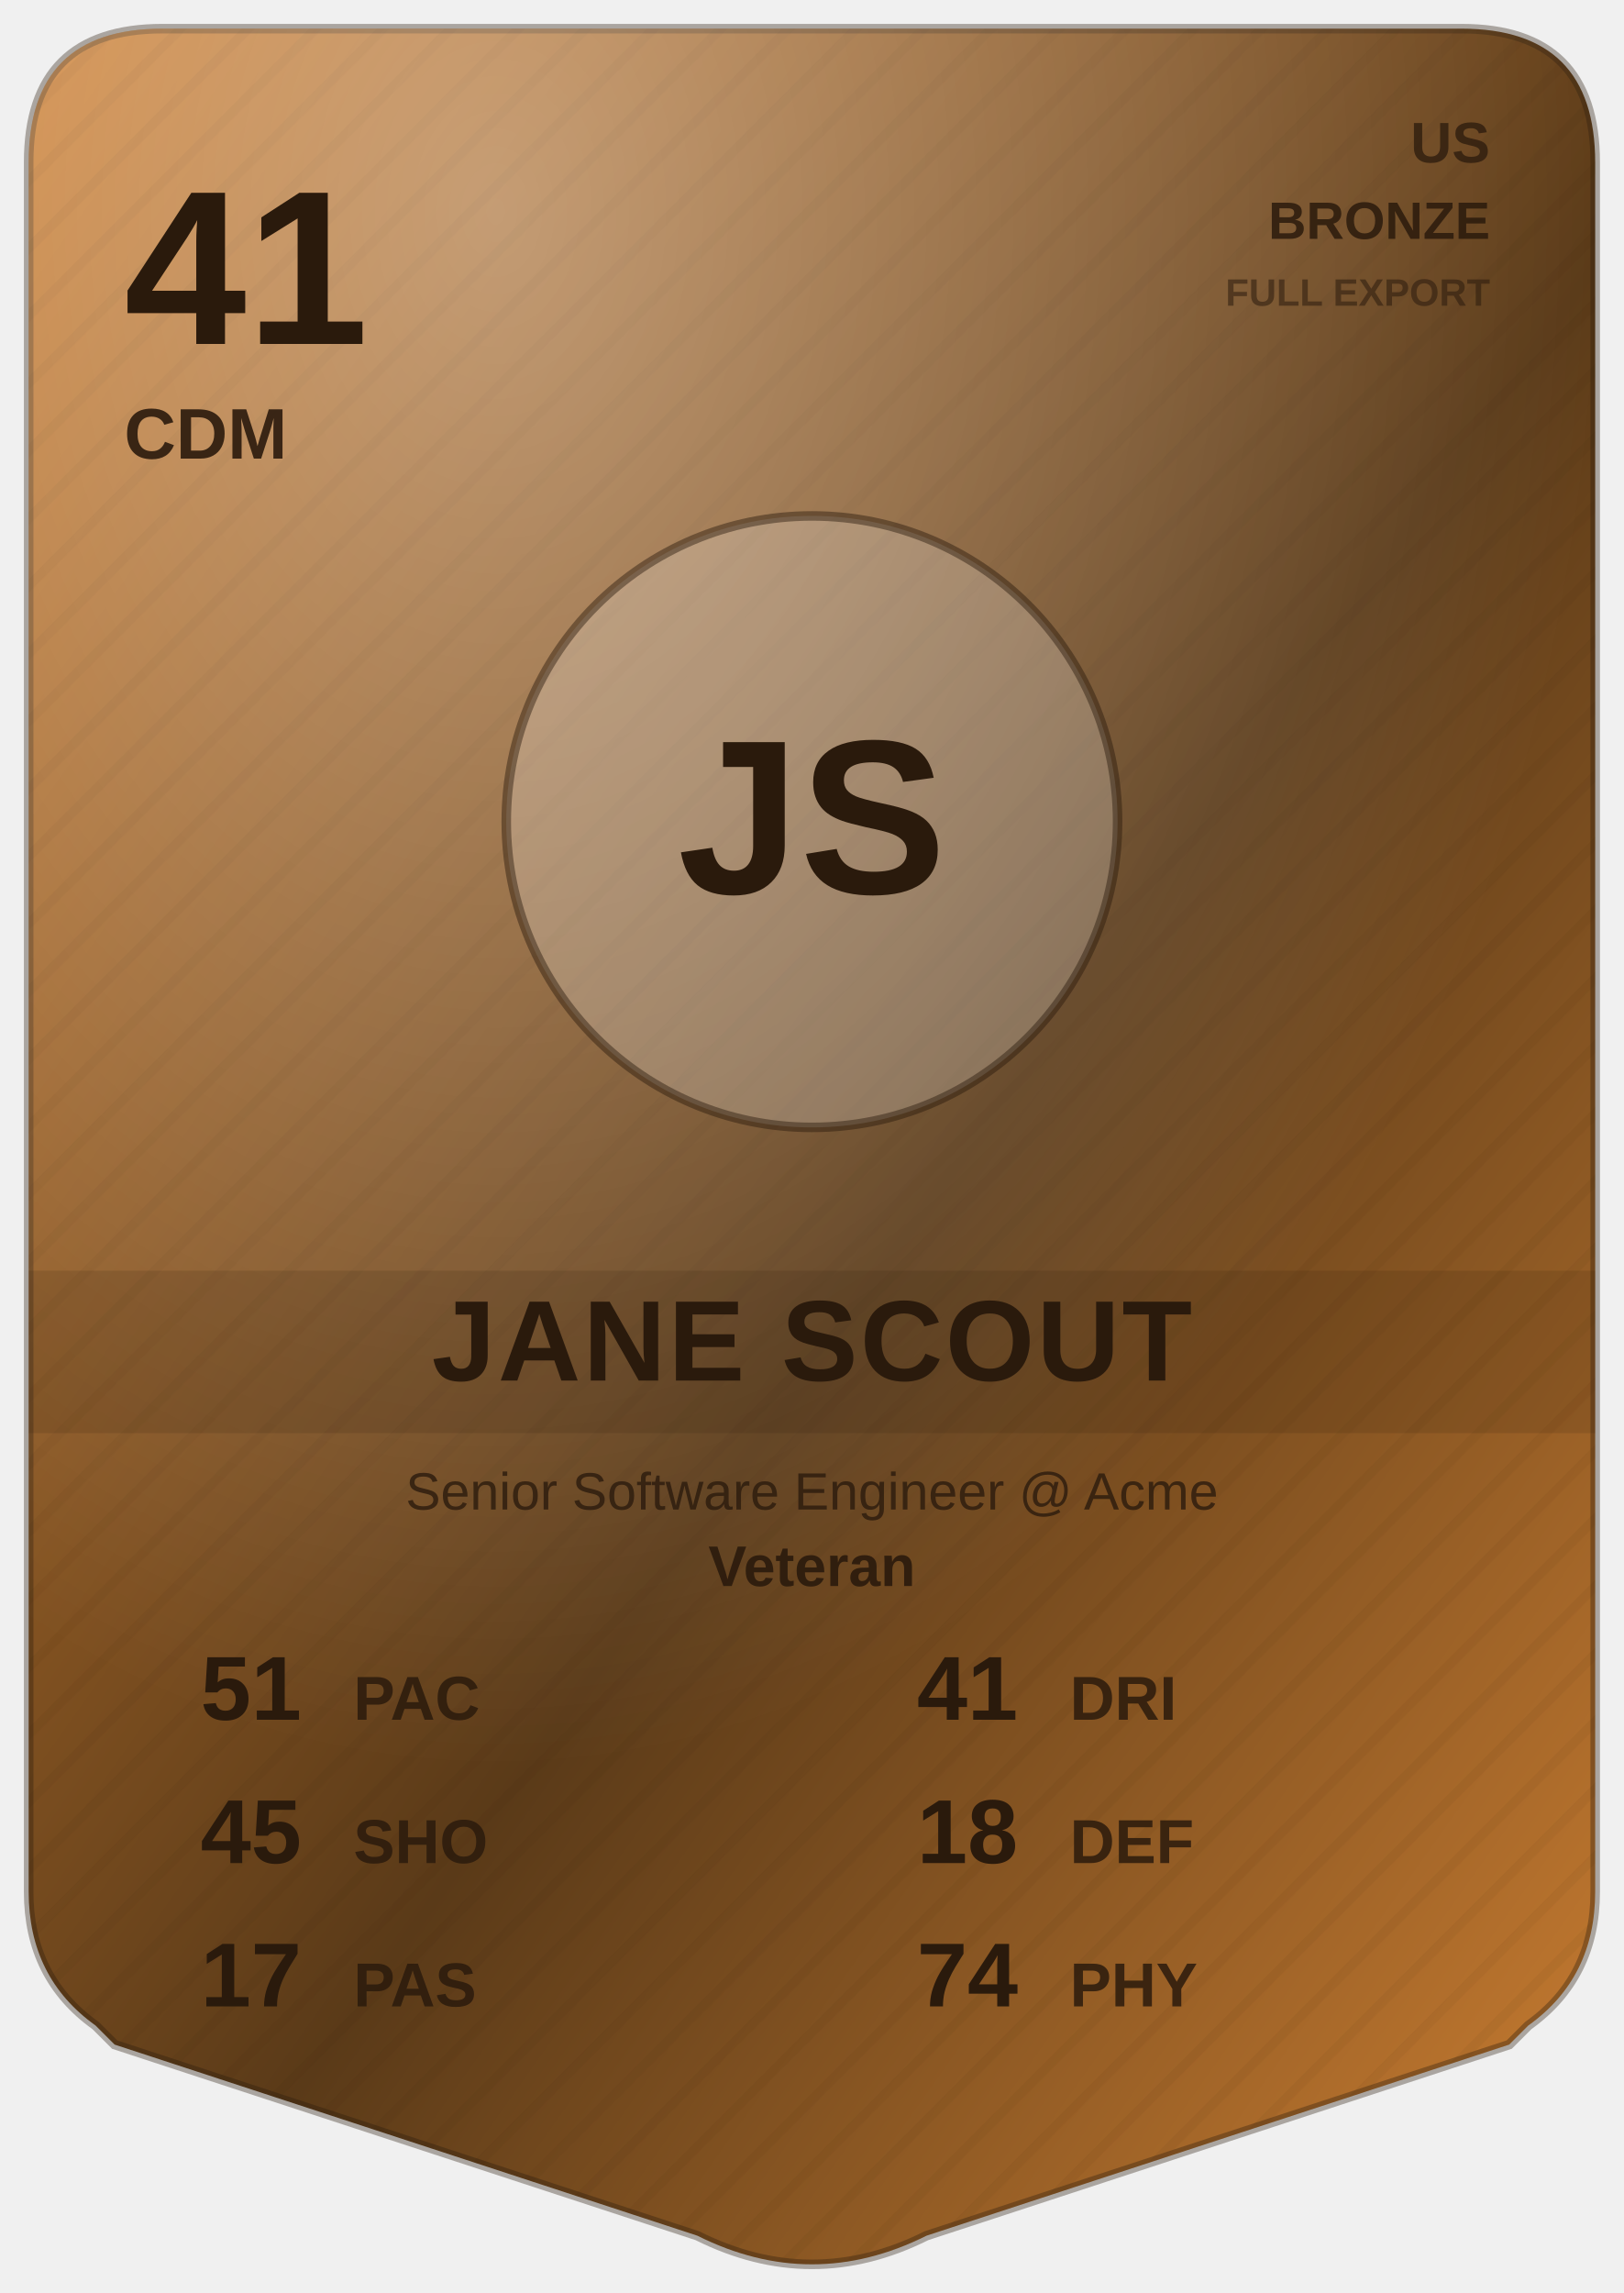
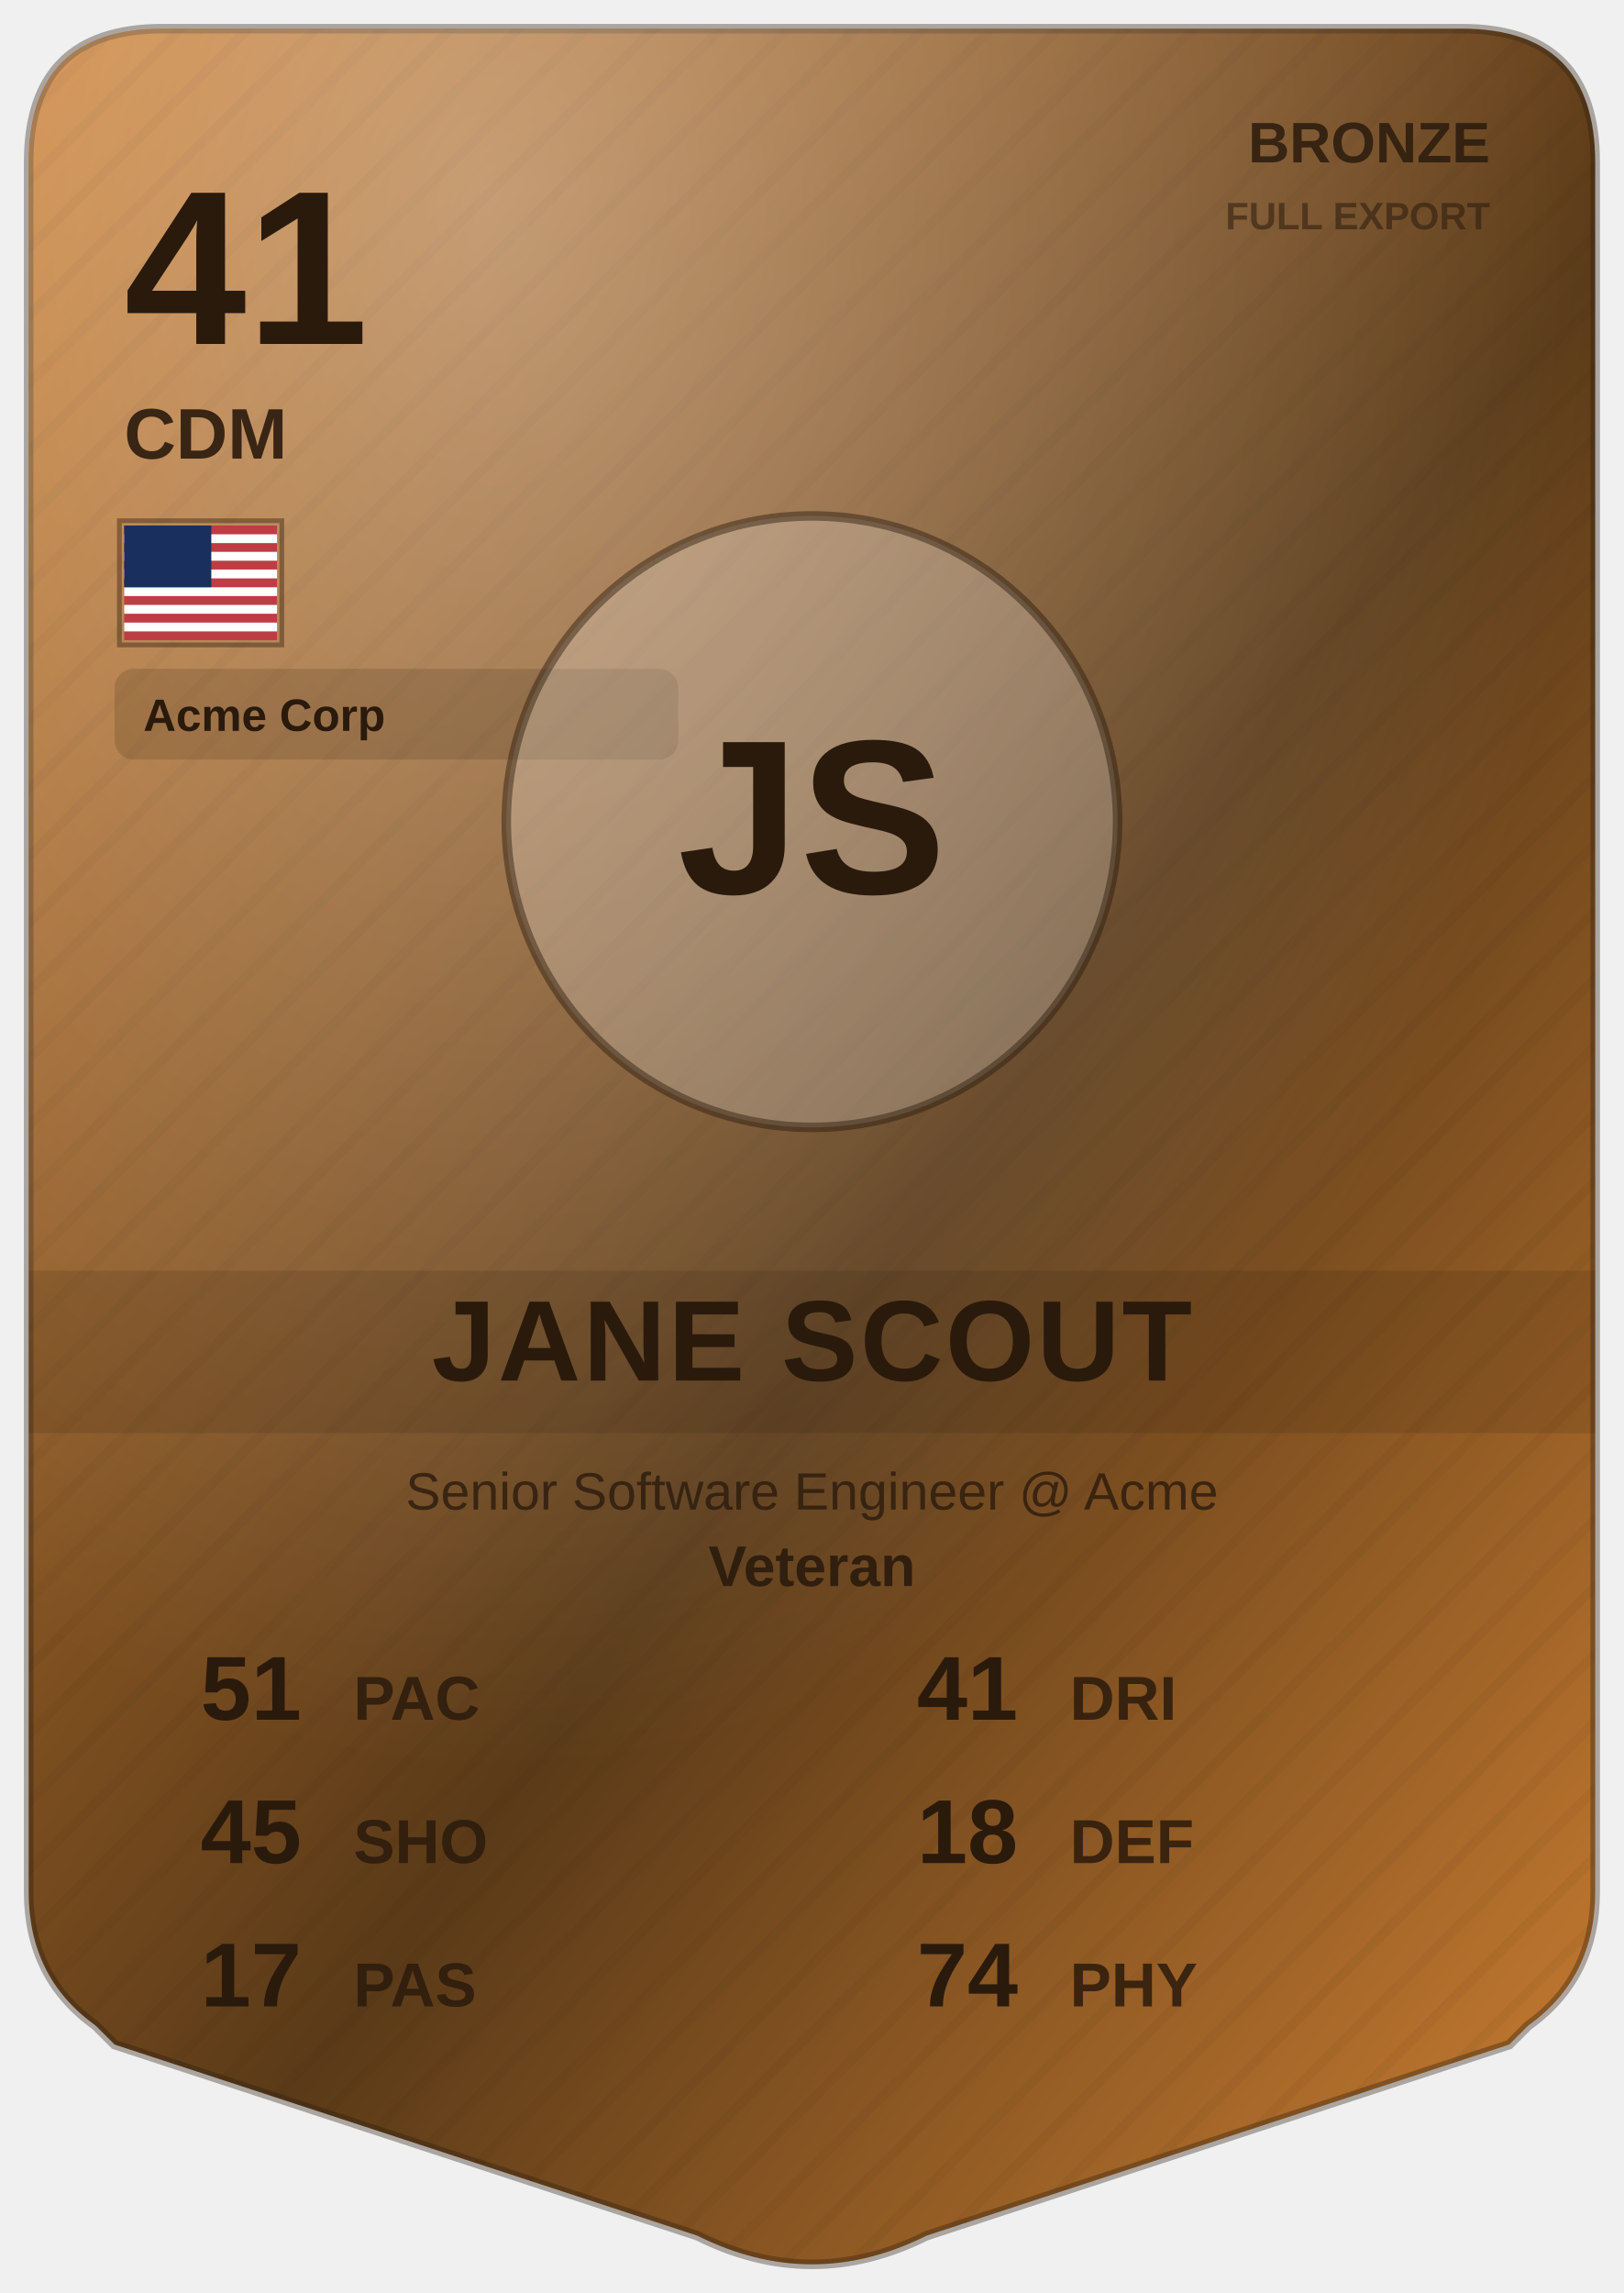
<svg xmlns="http://www.w3.org/2000/svg" viewBox="0 0 340 480" font-family="Arial, sans-serif">
  <defs>
    <linearGradient id="cardBg" x1="0" y1="0" x2="1" y2="1">
      <stop offset="0" stop-color="#CD7F32" />
      <stop offset="0.55" stop-color="#5A3A18" />
      <stop offset="1" stop-color="#CD7F32" />
    </linearGradient>
    <radialGradient id="cardSheen" cx="0.3" cy="0.08" r="0.7">
      <stop offset="0" stop-color="#ffffff" stop-opacity="0.35" />
      <stop offset="1" stop-color="#ffffff" stop-opacity="0" />
    </radialGradient>
    <pattern id="cardTexture" width="10" height="10" patternTransform="rotate(45)" patternUnits="userSpaceOnUse">
      <line x1="0" y1="0" x2="0" y2="10" stroke="#2A1A0C" stroke-opacity="0.05" stroke-width="4" />
    </pattern>
    <clipPath id="shieldClip">
      <path d="M 34 6 L 306 6 Q 334 6 334 34 L 334 396 Q 334 414 320 424 L 316 428 L 194 468 Q 170 480 146 468 L 24 428 L 20 424 Q 6 414 6 396 L 6 34 Q 6 6 34 6 Z" />
    </clipPath>
  </defs>
  <path d="M 34 6 L 306 6 Q 334 6 334 34 L 334 396 Q 334 414 320 424 L 316 428 L 194 468 Q 170 480 146 468 L 24 428 L 20 424 Q 6 414 6 396 L 6 34 Q 6 6 34 6 Z" fill="url(#cardBg)" stroke="#2A1A0C" stroke-opacity="0.35" stroke-width="2" />
  <path d="M 34 6 L 306 6 Q 334 6 334 34 L 334 396 Q 334 414 320 424 L 316 428 L 194 468 Q 170 480 146 468 L 24 428 L 20 424 Q 6 414 6 396 L 6 34 Q 6 6 34 6 Z" fill="url(#cardTexture)" />
  <path d="M 34 6 L 306 6 Q 334 6 334 34 L 334 396 Q 334 414 320 424 L 316 428 L 194 468 Q 170 480 146 468 L 24 428 L 20 424 Q 6 414 6 396 L 6 34 Q 6 6 34 6 Z" fill="url(#cardSheen)" />
  <g clip-path="url(#shieldClip)">
    <text x="26" y="72" font-size="46" font-weight="800" fill="#2A1A0C" font-family="'Arial Black', Arial, sans-serif">41</text>
    <text x="26" y="96" font-size="15" font-weight="700" fill="#2A1A0C" opacity="0.9">CDM</text>
-     <text x="312" y="34" font-size="12" font-weight="700" fill="#2A1A0C" opacity="0.75" text-anchor="end">US</text>
-     <text x="312" y="50" font-size="11" font-weight="800" fill="#2A1A0C" opacity="0.85" text-anchor="end">BRONZE</text>
-     <text x="312" y="64" font-size="8" font-weight="700" fill="#2A1A0C" opacity="0.55" text-anchor="end">FULL EXPORT</text>
+     <rect x="25" y="109" width="34" height="26" fill="none" stroke="#2A1A0C" stroke-opacity="0.4" stroke-width="1" />
+     <svg x="26" y="110" width="32" height="24" viewBox="0 0 640 480" preserveAspectRatio="xMidYMid slice">
+       <path fill="#bd3d44" d="M0 0h640v480H0" />
+       <path stroke="#fff" stroke-width="37" d="M0 55.3h640M0 129h640M0 203h640M0 277h640M0 351h640M0 425h640" />
+       <path fill="#192f5d" d="M0 0h364.8v258.5H0" />
+       <marker markerHeight="30" markerWidth="30">
+         <path fill="#fff" d="m14 0 9 27L0 10h28L5 27z" />
+       </marker>
+       <path fill="none" marker-mid="url(#us-a)" d="m0 0 16 11h61 61 61 61 60L47 37h61 61 60 61L16 63h61 61 61 61 60L47 89h61 61 60 61L16 115h61 61 61 61 60L47 141h61 61 60 61L16 166h61 61 61 61 60L47 192h61 61 60 61L16 218h61 61 61 61 60z" />
+     </svg>
+     <rect x="24" y="140" width="118" height="19" rx="4" fill="#2A1A0C" fill-opacity="0.16" />
+     <text x="30" y="153" font-size="9.5" font-weight="700" fill="#2A1A0C">Acme Corp</text>
+     <text x="312" y="34" font-size="12" font-weight="800" fill="#2A1A0C" opacity="0.85" text-anchor="end">BRONZE</text>
+     <text x="312" y="48" font-size="8" font-weight="700" fill="#2A1A0C" opacity="0.55" text-anchor="end">FULL EXPORT</text>
    <circle cx="170" cy="172" r="64" fill="#ffffff" fill-opacity="0.22" stroke="#2A1A0C" stroke-width="2" stroke-opacity="0.45" />
    <text x="170" y="187" font-size="46" font-weight="800" fill="#2A1A0C" text-anchor="middle">JS</text>
    <rect x="6" y="266" width="328" height="34" fill="#2A1A0C" fill-opacity="0.14" />
    <text x="170" y="289" font-size="24" font-weight="800" fill="#2A1A0C" text-anchor="middle" letter-spacing="0.5">JANE SCOUT</text>
    <text x="170" y="316" font-size="11" fill="#2A1A0C" text-anchor="middle" opacity="0.8">Senior Software Engineer @ Acme</text>
    <text x="170" y="332" font-size="12" font-weight="700" fill="#2A1A0C" text-anchor="middle" opacity="0.9">Veteran</text>
    <text x="42" y="360" font-size="19" font-weight="800" fill="#2A1A0C" font-family="'Arial Black', Arial, sans-serif">51</text>
    <text x="74" y="360" font-size="13" font-weight="700" fill="#2A1A0C" font-family="Arial, sans-serif" opacity="0.85">PAC</text>
    <text x="42" y="390" font-size="19" font-weight="800" fill="#2A1A0C" font-family="'Arial Black', Arial, sans-serif">45</text>
    <text x="74" y="390" font-size="13" font-weight="700" fill="#2A1A0C" font-family="Arial, sans-serif" opacity="0.85">SHO</text>
    <text x="42" y="420" font-size="19" font-weight="800" fill="#2A1A0C" font-family="'Arial Black', Arial, sans-serif">17</text>
    <text x="74" y="420" font-size="13" font-weight="700" fill="#2A1A0C" font-family="Arial, sans-serif" opacity="0.85">PAS</text>
    <text x="192" y="360" font-size="19" font-weight="800" fill="#2A1A0C" font-family="'Arial Black', Arial, sans-serif">41</text>
    <text x="224" y="360" font-size="13" font-weight="700" fill="#2A1A0C" font-family="Arial, sans-serif" opacity="0.85">DRI</text>
    <text x="192" y="390" font-size="19" font-weight="800" fill="#2A1A0C" font-family="'Arial Black', Arial, sans-serif">18</text>
    <text x="224" y="390" font-size="13" font-weight="700" fill="#2A1A0C" font-family="Arial, sans-serif" opacity="0.85">DEF</text>
    <text x="192" y="420" font-size="19" font-weight="800" fill="#2A1A0C" font-family="'Arial Black', Arial, sans-serif">74</text>
    <text x="224" y="420" font-size="13" font-weight="700" fill="#2A1A0C" font-family="Arial, sans-serif" opacity="0.85">PHY</text>
  </g>
</svg>
